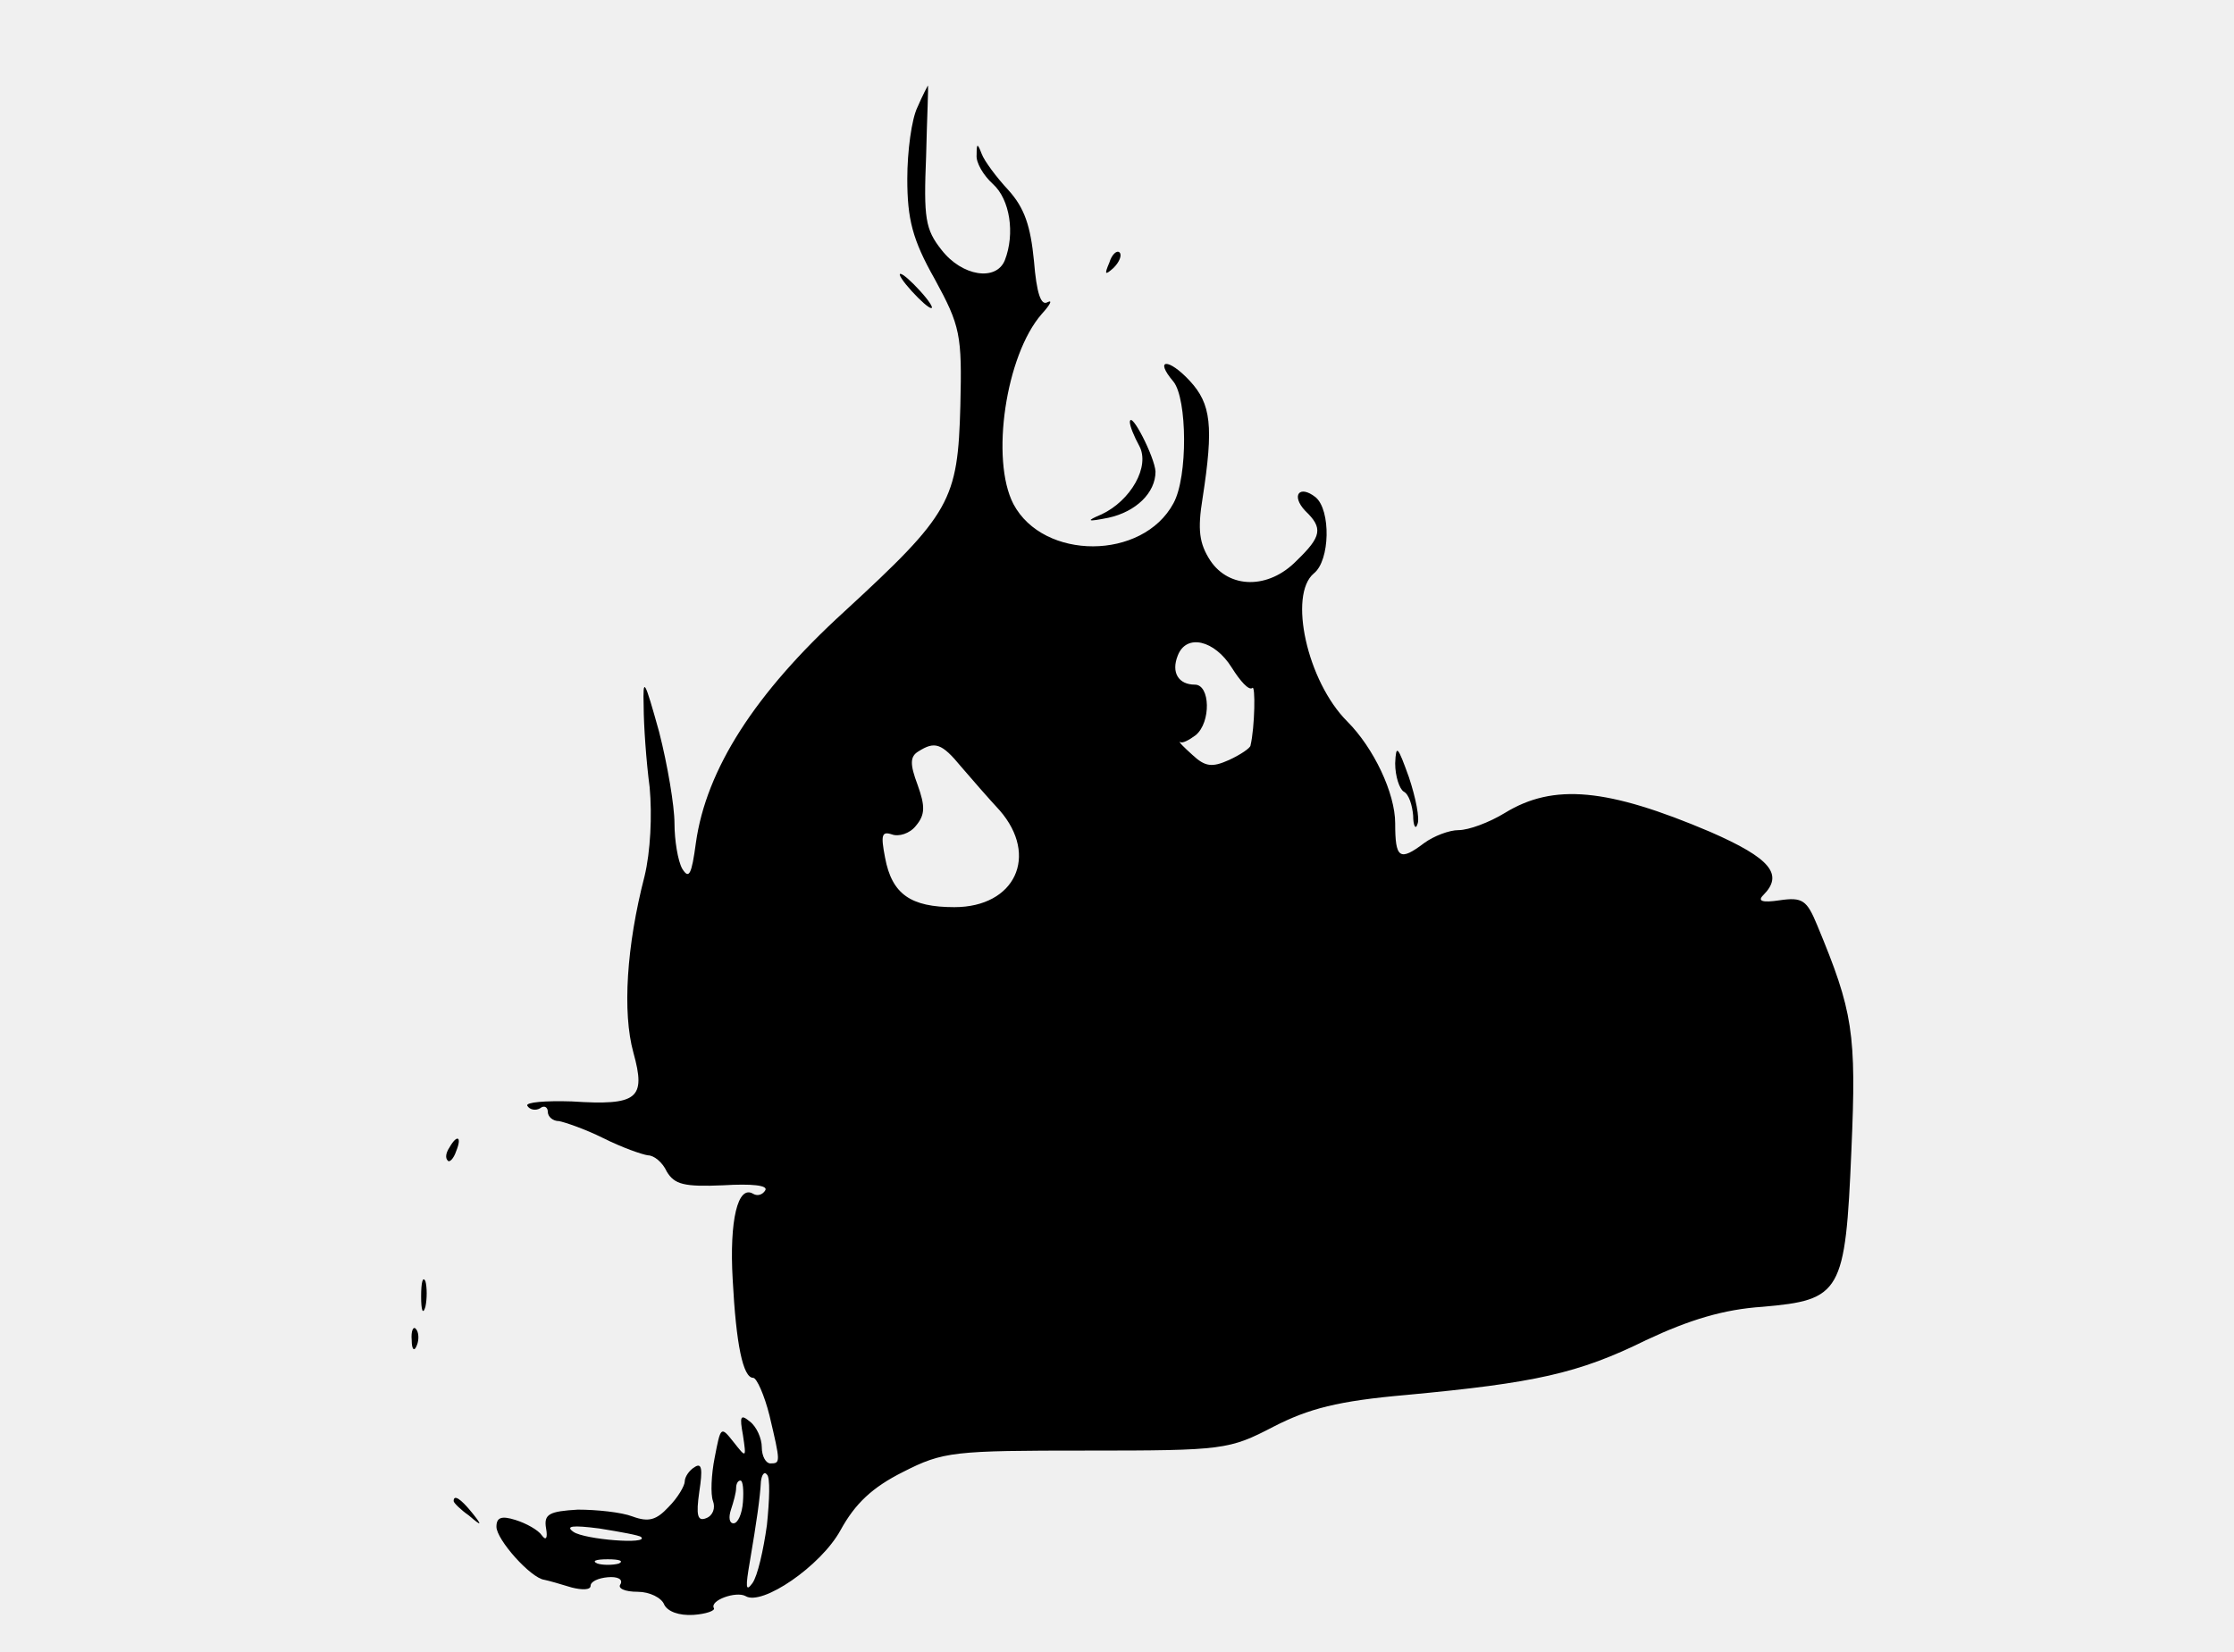
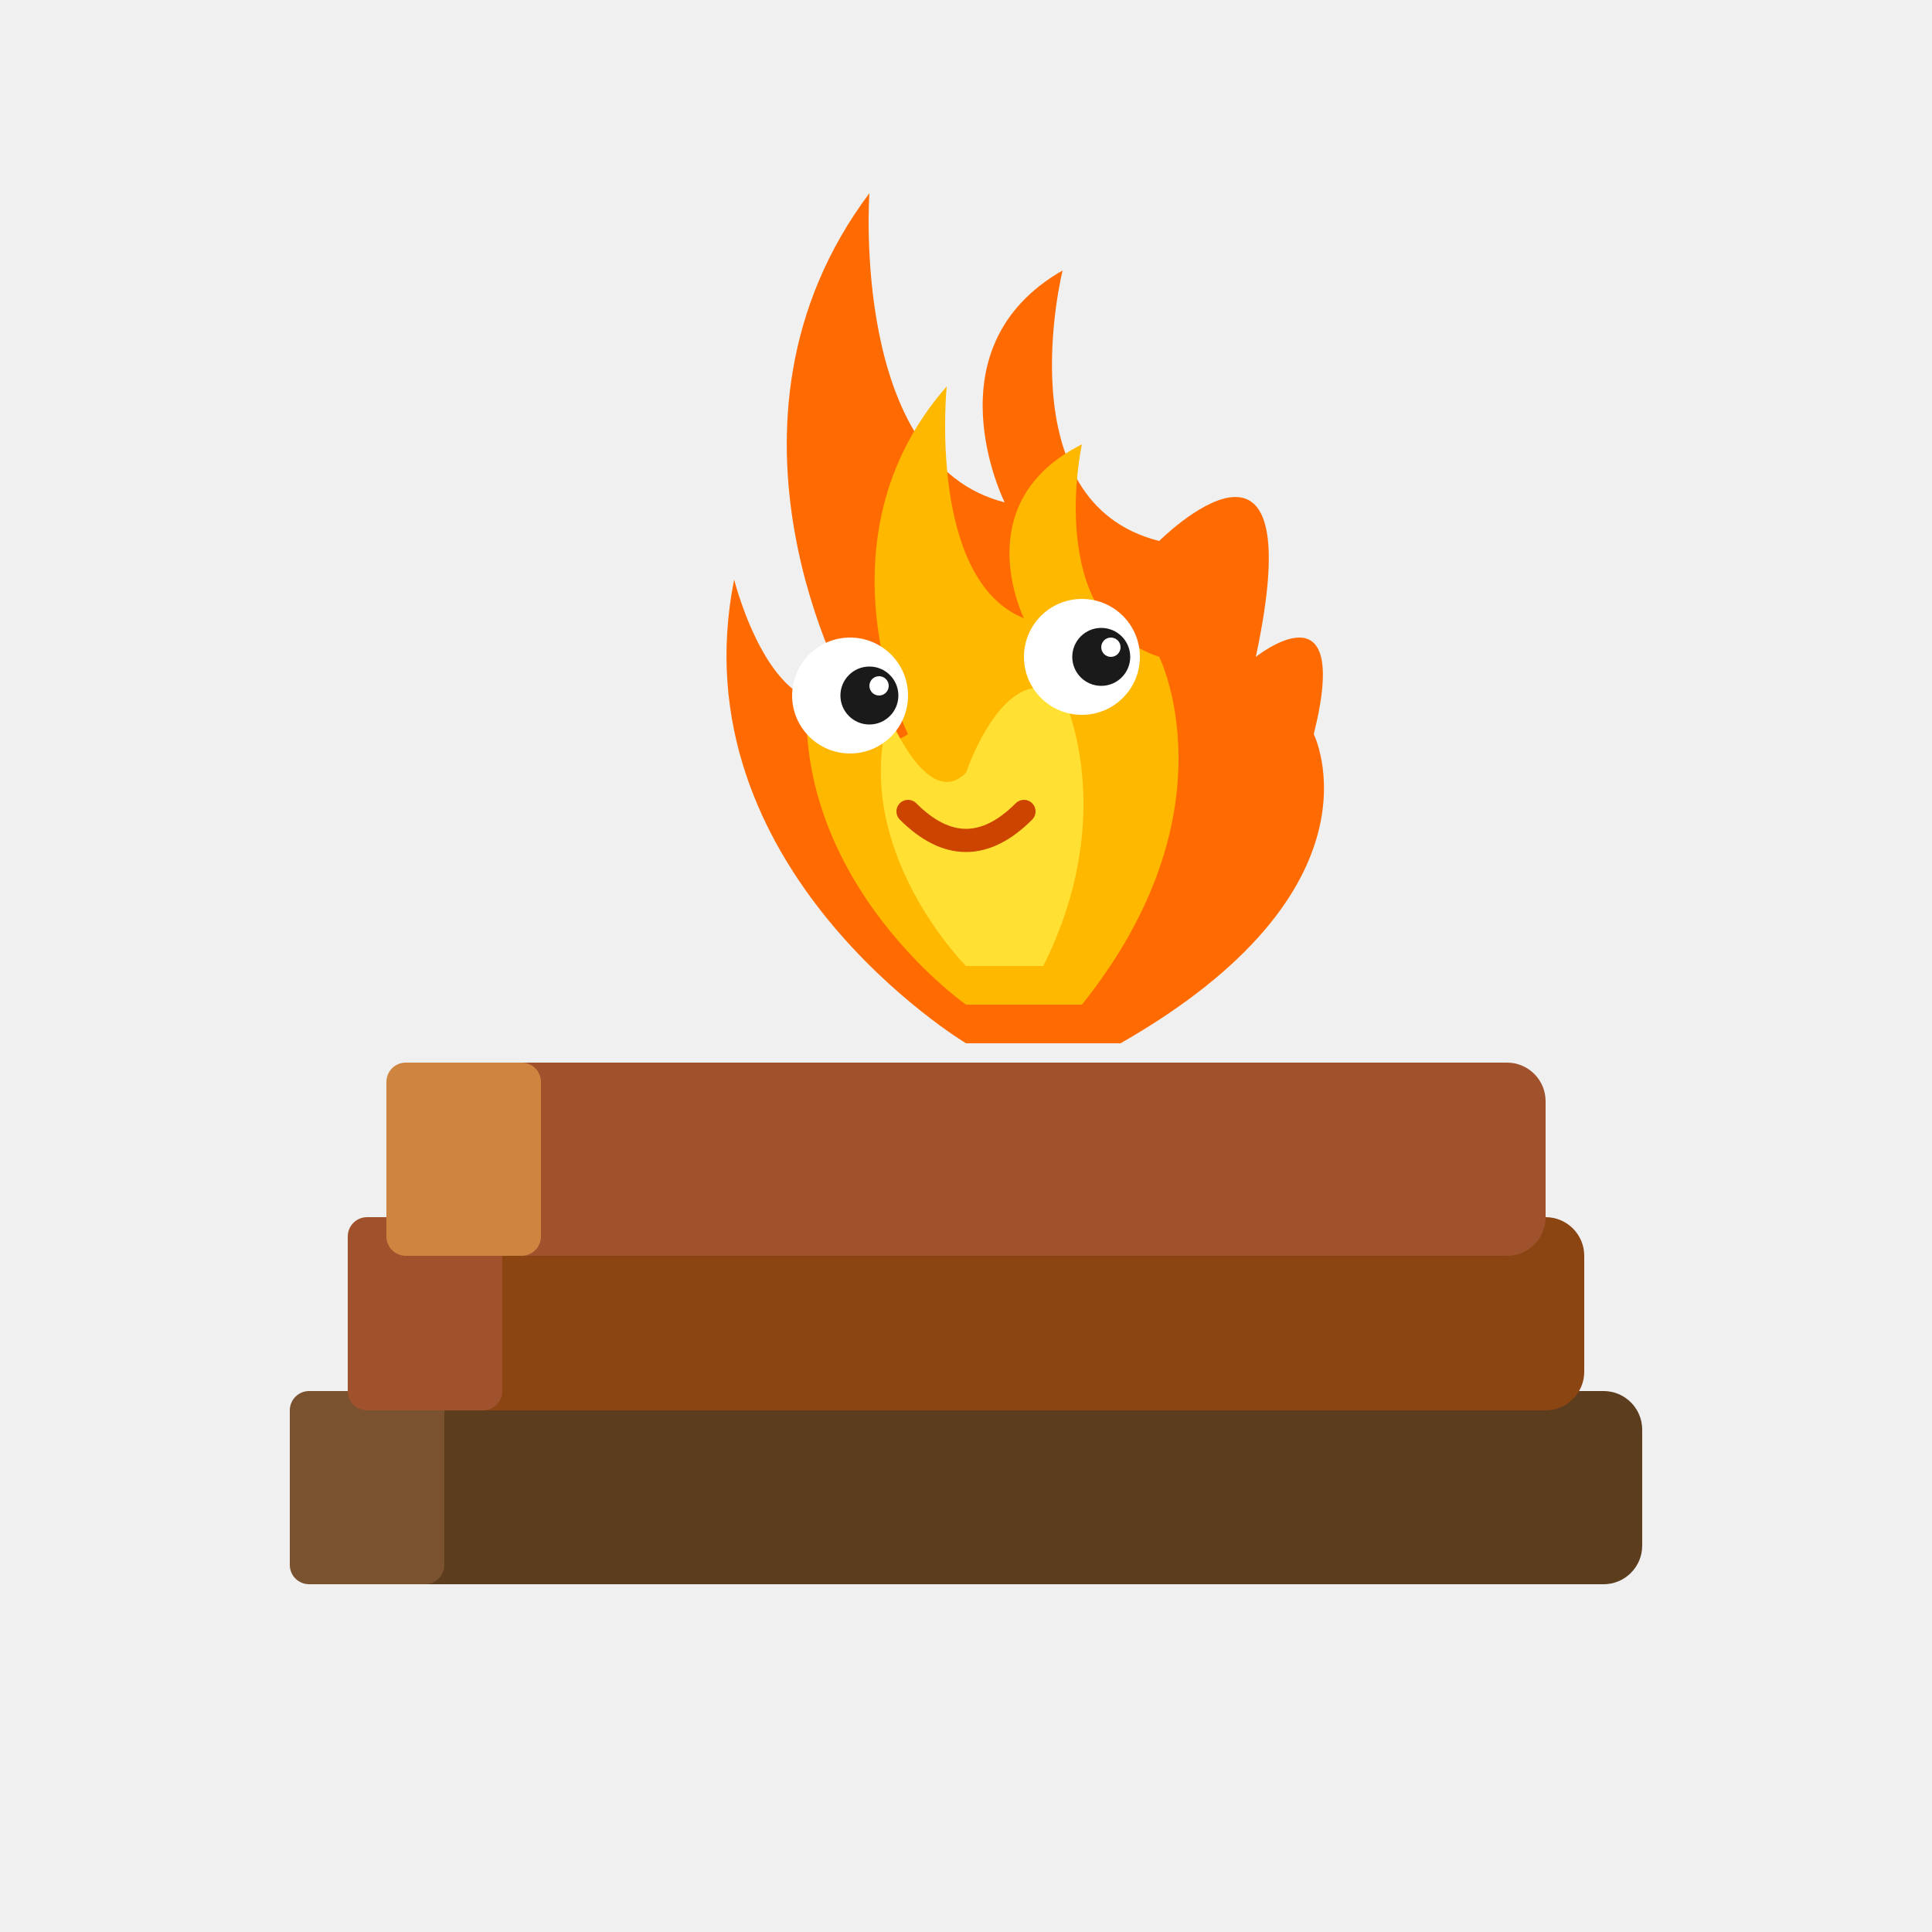
- <svg xmlns="http://www.w3.org/2000/svg" version="1.0" width="261pt" height="193pt" viewBox="0 0 261 193" preserveAspectRatio="xMidYMid meet">
-   <g transform="translate(0,193) scale(0.1,-0.1)" fill="#000000" stroke="none">
-     <path d="M1072 1805 c-7 -14 -12 -52 -12 -84 0 -47 6 -71 32 -117 30 -55 32 -65 30 -148 -3 -111 -11 -126 -136 -241 -104 -95 -161 -184 -173 -270 -5 -37 -8 -43 -16 -30 -5 9 -9 33 -9 53 0 20 -8 68 -18 107 -17 61 -19 65 -18 30 0 -22 3 -65 7 -95 3 -33 1 -75 -6 -104 -21 -81 -26 -159 -13 -206 15 -54 5 -62 -72 -57 -31 1 -54 -1 -52 -5 3 -5 10 -6 15 -3 5 4 9 1 9 -4 0 -6 6 -11 13 -11 6 -1 30 -9 52 -20 22 -11 45 -19 52 -20 7 0 17 -8 22 -19 9 -15 20 -18 66 -16 33 2 53 0 49 -6 -3 -5 -9 -7 -14 -4 -18 11 -28 -31 -24 -100 4 -76 12 -115 24 -115 4 0 13 -20 19 -44 13 -55 13 -56 1 -56 -5 0 -10 8 -10 19 0 10 -6 24 -14 30 -11 9 -12 6 -8 -16 4 -27 4 -27 -11 -8 -15 19 -15 18 -22 -18 -4 -20 -5 -43 -2 -51 3 -8 0 -17 -8 -20 -10 -4 -12 3 -8 31 4 26 3 34 -5 29 -7 -4 -12 -12 -12 -17 0 -5 -8 -19 -19 -30 -14 -15 -23 -18 -42 -11 -13 5 -42 8 -64 8 -33 -2 -40 -5 -37 -22 2 -11 0 -15 -5 -8 -4 6 -18 14 -31 18 -16 5 -22 3 -22 -8 0 -15 40 -60 56 -62 5 -1 19 -5 32 -9 12 -3 22 -3 22 2 0 5 9 9 20 10 11 1 18 -2 15 -8 -4 -5 5 -9 20 -9 14 0 28 -7 31 -15 4 -8 17 -13 34 -12 15 1 26 5 24 8 -5 9 26 20 37 14 19 -12 88 35 111 77 17 31 37 50 73 68 47 24 59 25 215 25 160 0 166 1 218 28 41 21 75 30 155 37 150 14 201 25 280 64 51 24 91 36 136 39 92 8 97 16 104 183 6 137 2 162 -40 263 -12 29 -17 33 -44 29 -20 -3 -26 -1 -19 6 24 24 9 43 -62 74 -120 51 -183 57 -240 22 -18 -11 -42 -20 -54 -20 -11 0 -29 -7 -40 -15 -29 -22 -34 -18 -34 23 0 35 -25 88 -56 119 -47 47 -69 148 -39 173 19 15 20 74 2 89 -19 15 -29 2 -12 -16 21 -20 19 -30 -10 -58 -33 -34 -79 -33 -101 0 -13 20 -15 36 -9 73 13 84 10 110 -15 137 -25 27 -42 26 -19 -1 16 -20 17 -111 0 -142 -36 -67 -152 -67 -187 -1 -27 52 -9 174 33 222 10 11 13 17 7 14 -8 -5 -13 11 -16 48 -4 41 -11 62 -30 83 -14 15 -28 34 -31 42 -5 13 -6 13 -6 -1 -1 -9 8 -24 19 -34 20 -18 26 -58 14 -89 -10 -25 -50 -19 -74 12 -19 24 -21 37 -18 110 1 45 3 82 2 82 0 0 -6 -11 -12 -25z m367 -655 c10 -16 20 -27 24 -24 4 5 3 -46 -2 -67 0 -3 -12 -11 -25 -17 -20 -9 -28 -8 -43 6 -10 9 -17 16 -14 15 2 -2 10 2 18 8 18 15 17 59 -1 59 -19 0 -28 14 -20 34 10 26 43 18 63 -14z m-316 -116 c12 -14 32 -37 45 -51 46 -53 18 -113 -53 -113 -51 0 -73 15 -81 58 -5 26 -4 31 8 27 8 -3 21 1 28 10 11 13 11 23 2 48 -9 24 -9 33 1 39 19 12 27 10 50 -18z m-227 -886 c-4 -29 -11 -60 -17 -68 -8 -11 -8 -4 -3 25 8 47 12 75 13 94 1 8 4 12 7 8 4 -3 3 -30 0 -59z m-28 27 c-1 -14 -6 -25 -11 -25 -5 0 -6 7 -3 16 3 9 6 20 6 25 0 5 2 9 5 9 3 0 4 -11 3 -25z m-119 -41 c10 -9 -66 -3 -79 6 -10 7 -1 8 30 4 25 -4 47 -8 49 -10z m-26 -31 c-7 -2 -19 -2 -25 0 -7 3 -2 5 12 5 14 0 19 -2 13 -5z" />
-     <path d="M1296 1623 c-6 -14 -5 -15 5 -6 7 7 10 15 7 18 -3 3 -9 -2 -12 -12z" />
-     <path d="M1065 1590 c10 -11 20 -20 23 -20 3 0 -3 9 -13 20 -10 11 -20 20 -23 20 -3 0 3 -9 13 -20z" />
-     <path d="M1320 1437 c0 -5 5 -17 11 -28 13 -24 -10 -64 -44 -80 -19 -8 -17 -9 8 -4 32 7 55 29 55 54 -1 17 -29 72 -30 58z" />
-     <path d="M1630 1038 c0 -15 5 -30 10 -33 6 -3 10 -16 11 -28 0 -12 3 -17 5 -10 3 6 -2 31 -10 55 -13 36 -15 39 -16 16z" />
-     <path d="M525 589 c-4 -6 -5 -12 -2 -15 2 -3 7 2 10 11 7 17 1 20 -8 4z" />
-     <path d="M492 415 c0 -16 2 -22 5 -12 2 9 2 23 0 30 -3 6 -5 -1 -5 -18z" />
-     <path d="M481 364 c0 -11 3 -14 6 -6 3 7 2 16 -1 19 -3 4 -6 -2 -5 -13z" />
-     <path d="M530 176 c0 -2 8 -10 18 -17 15 -13 16 -12 3 4 -13 16 -21 21 -21 13z" />
-   </g>
+ <svg xmlns="http://www.w3.org/2000/svg" viewBox="0 0 100 100" width="100" height="100">
+   <rect x="15" y="72" width="70" height="10" rx="2" fill="#5c3d1e" />
+   <rect x="15" y="72" width="8" height="10" rx="1" fill="#7a5230" />
+   <rect x="18" y="63" width="64" height="10" rx="2" fill="#8B4513" />
+   <rect x="18" y="63" width="8" height="10" rx="1" fill="#a0522d" />
+   <rect x="20" y="55" width="60" height="10" rx="2" fill="#a0522d" />
+   <rect x="20" y="55" width="8" height="10" rx="1" fill="#cd853f" />
+   <path d="M50 54     C50 54 35 45 38 30     C38 30 40 38 44 36     C44 36 36 22 45 10     C45 10 44 24 52 26     C52 26 48 18 55 14     C55 14 52 26 60 28     C60 28 68 20 65 34     C65 34 70 30 68 38     C68 38 72 46 58 54     Z" fill="#FF6B00" />
+   <path d="M50 52     C50 52 40 45 42 34     C42 34 44 40 47 38     C47 38 42 28 49 20     C49 20 48 30 53 32     C53 32 50 26 56 23     C56 23 54 32 60 34     C60 34 64 42 56 52     Z" fill="#FFB800" />
+   <path d="M50 50     C50 50 44 44 46 37     C46 37 48 42 50 40     C50 40 52 34 55 36     C55 36 58 42 54 50     Z" fill="#FFE033" />
+   <circle cx="44" cy="36" r="3" fill="white" />
+   <circle cx="56" cy="34" r="3" fill="white" />
+   <circle cx="45" cy="36" r="1.5" fill="#1a1a1a" />
+   <circle cx="57" cy="34" r="1.5" fill="#1a1a1a" />
+   <circle cx="45.5" cy="35.5" r="0.5" fill="white" />
+   <circle cx="57.5" cy="33.5" r="0.5" fill="white" />
+   <path d="M47 42 Q50 45 53 42" stroke="#cc4400" stroke-width="1.2" fill="none" stroke-linecap="round" />
</svg>
